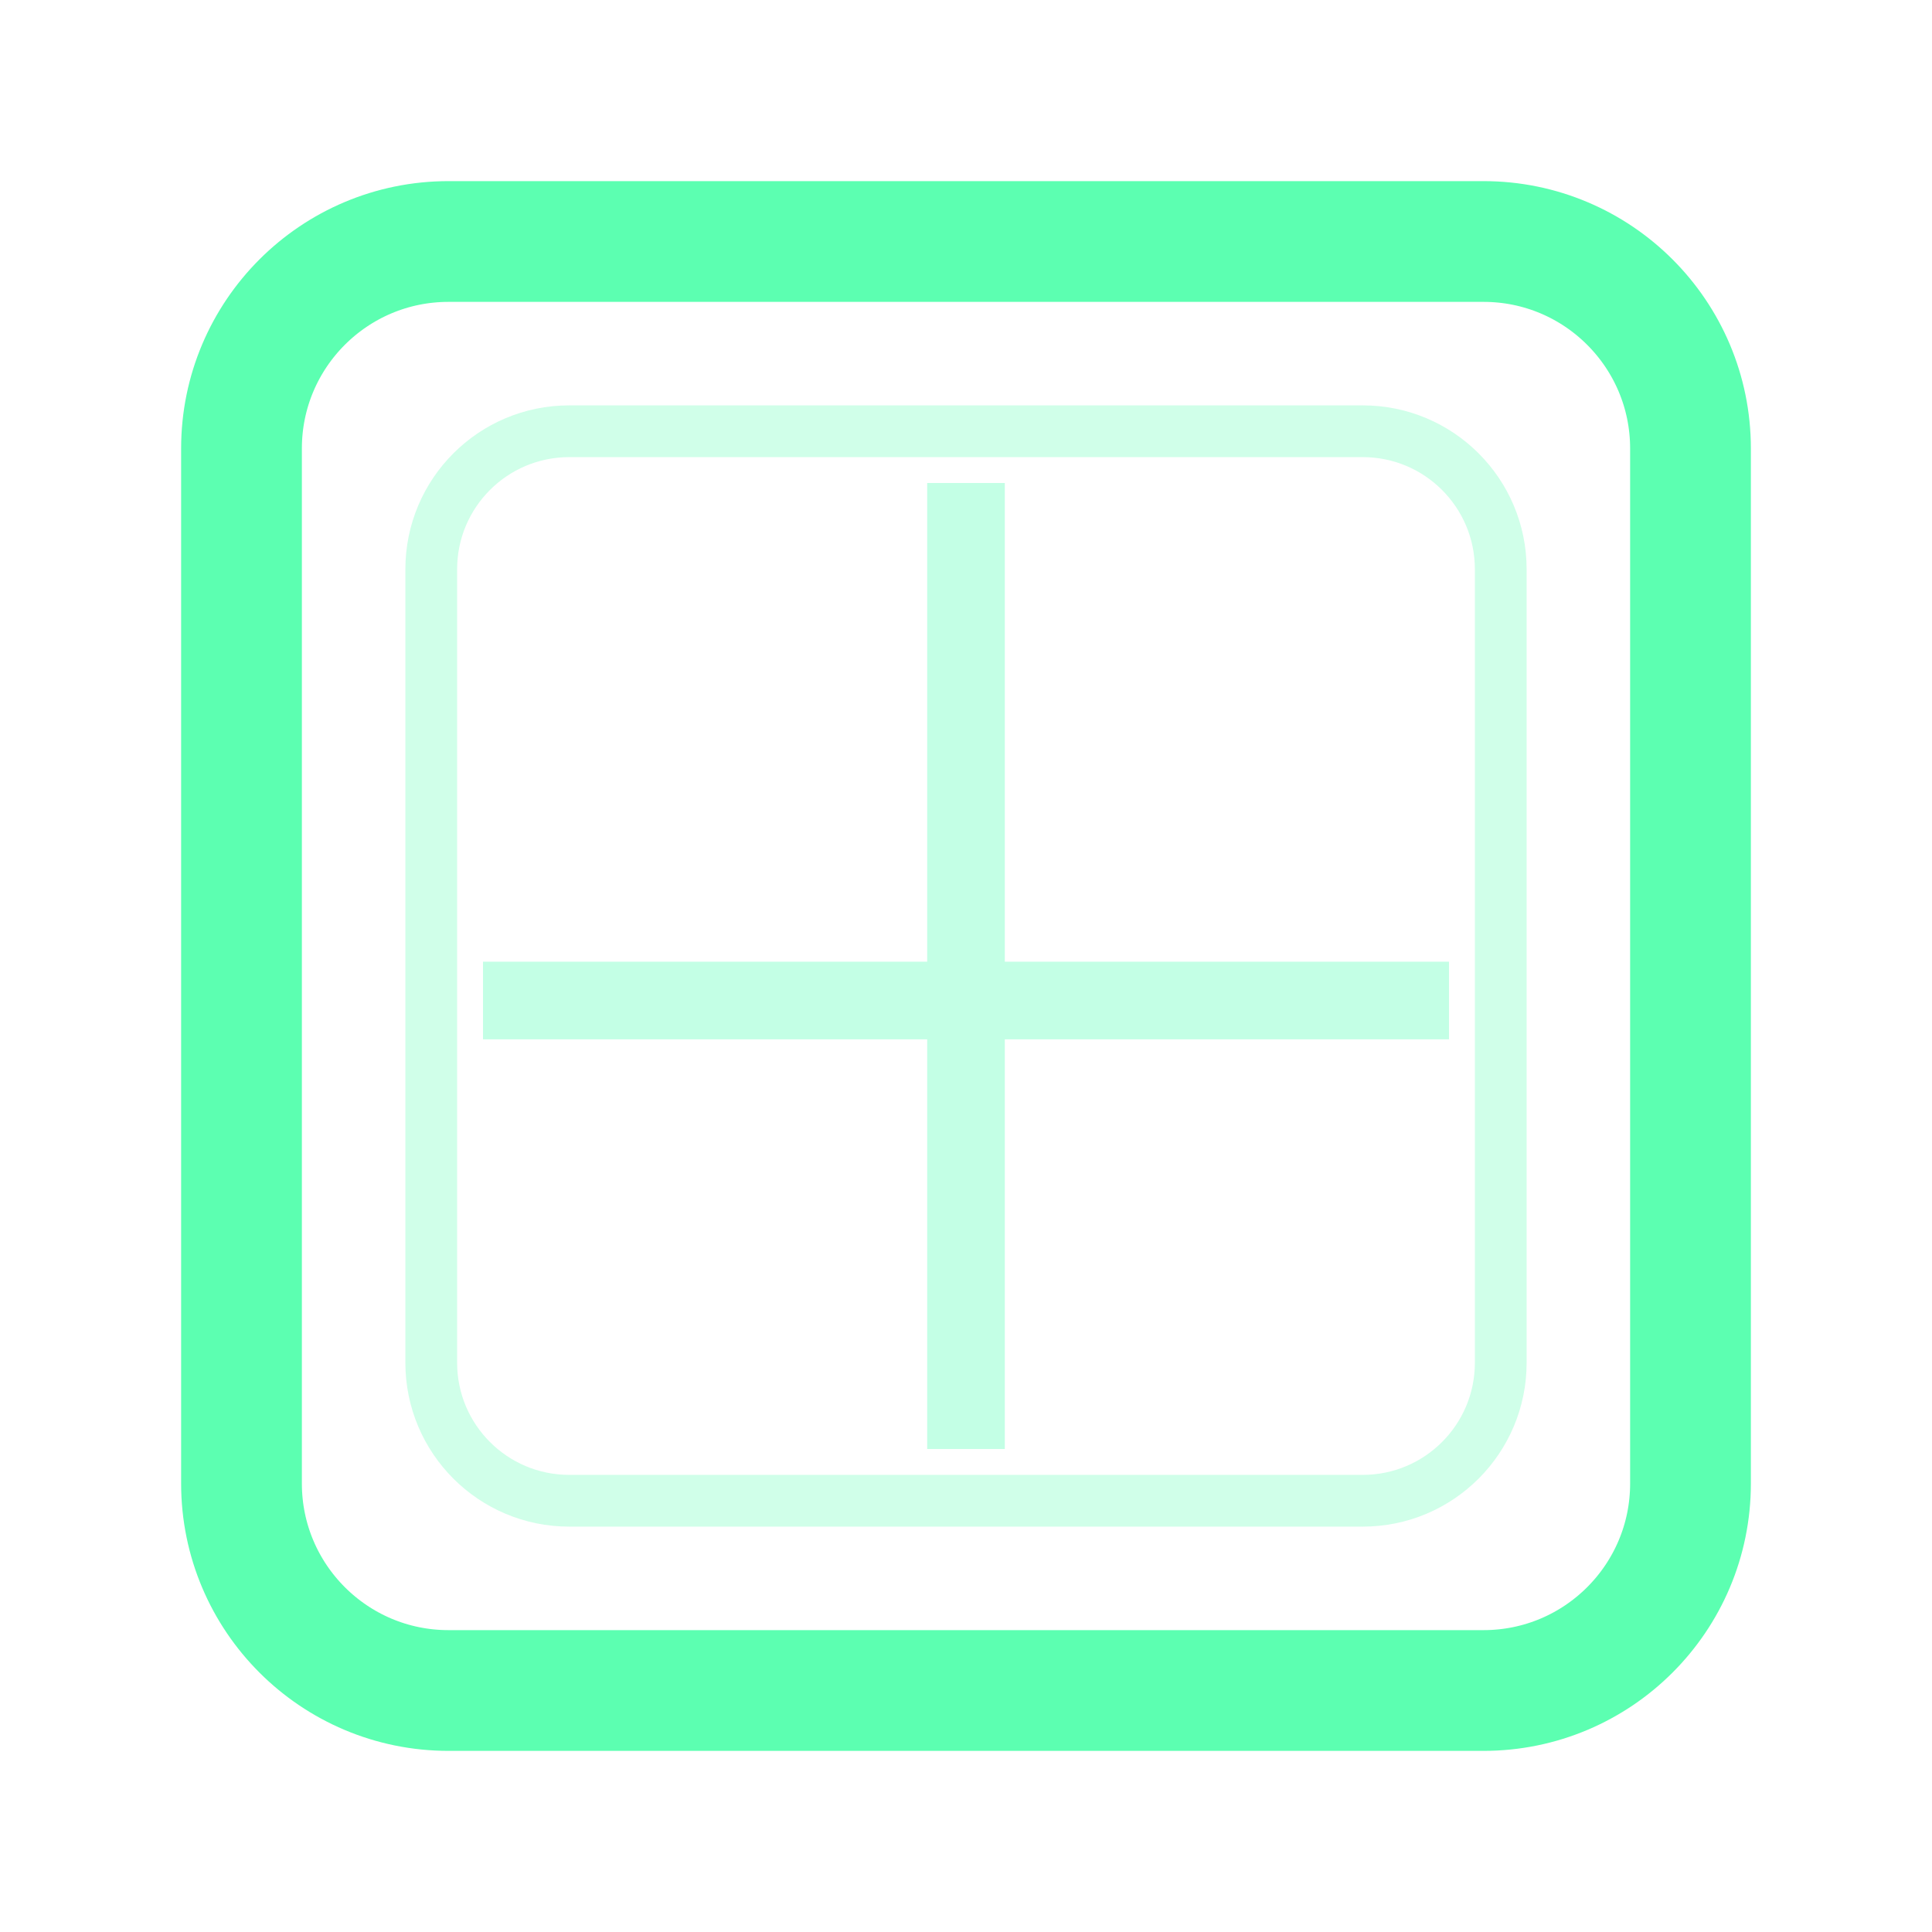
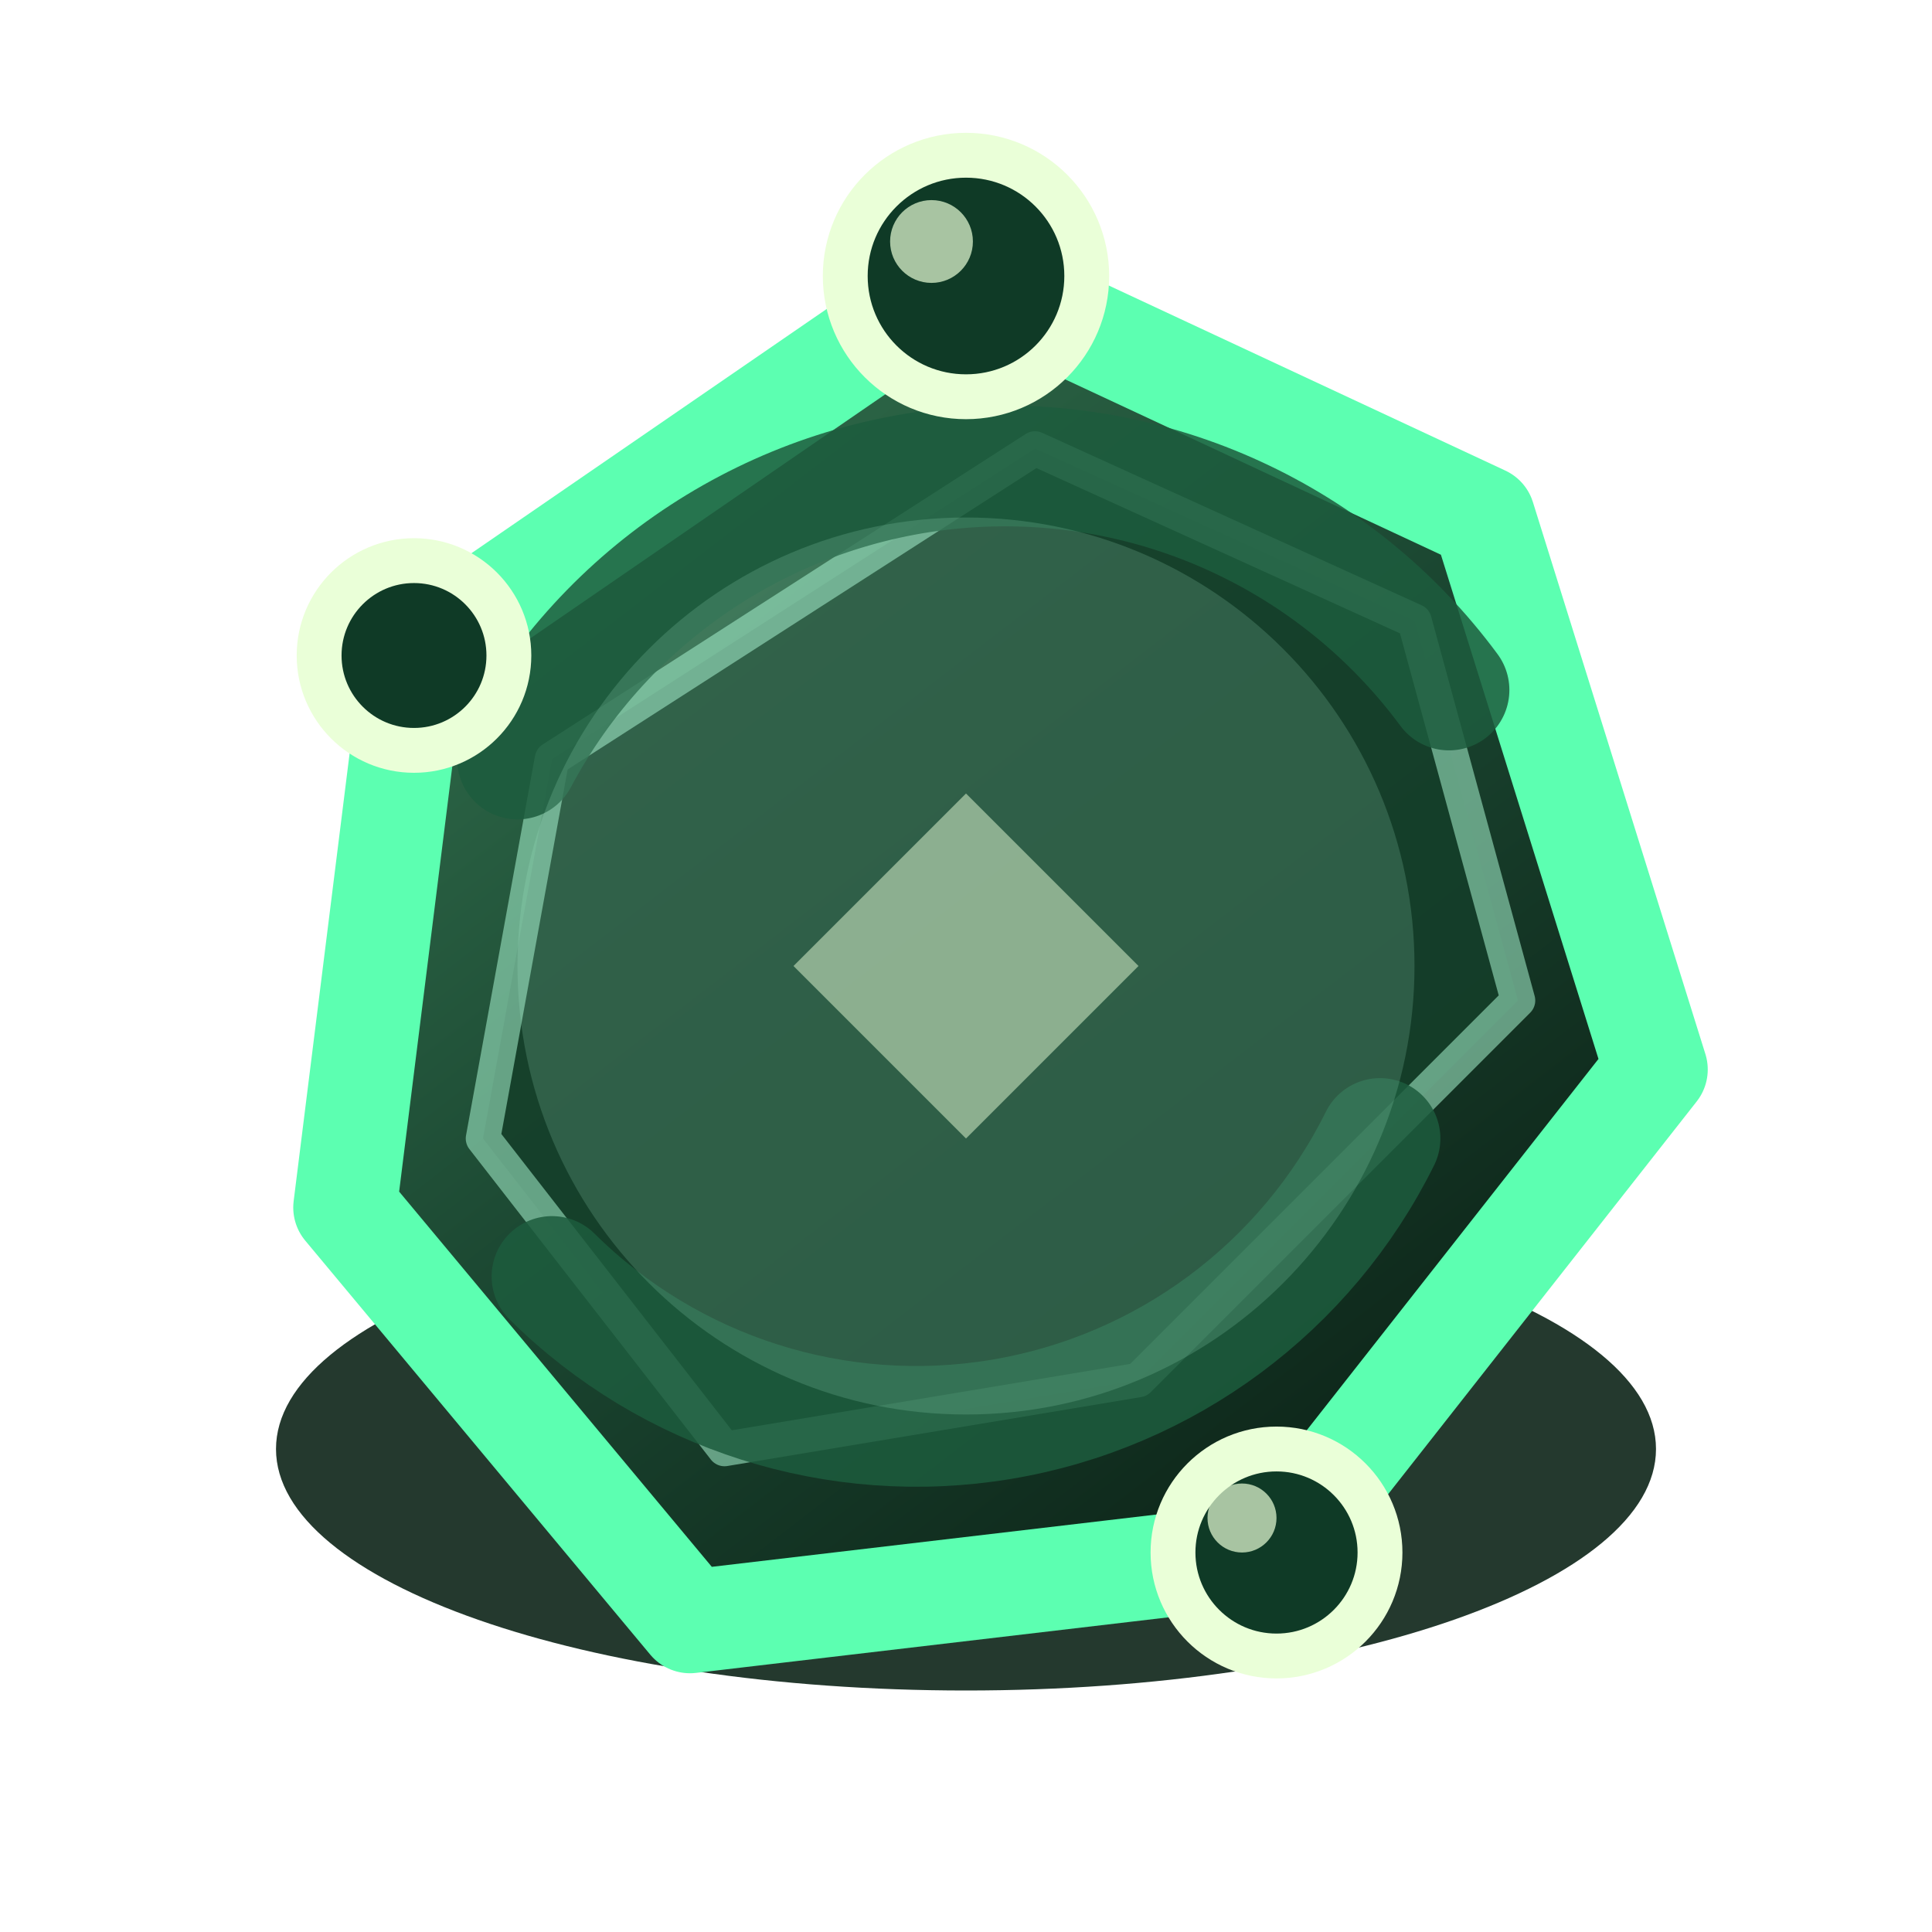
<svg xmlns="http://www.w3.org/2000/svg" viewBox="0 0 112 112">
-   <rect x="14" y="14" width="84" height="84" rx="12" fill="none" stroke="#5cffb1" stroke-width="7" />
-   <rect x="25" y="25" width="62" height="62" rx="8" fill="none" stroke="#c4ffe3" stroke-width="3" opacity=".8" />
-   <path d="M28 58h56M56 28v56" fill="none" stroke="#b8ffe0" stroke-width="4.5" opacity=".85" />
+   <defs>
+     <linearGradient id="polyBody" x1="20%" y1="10%" x2="80%" y2="90%">
+       <stop offset="0%" stop-color="#2f6b4a" />
+       <stop offset="50%" stop-color="#1a4530" />
+       <stop offset="100%" stop-color="#0d2418" />
+     </linearGradient>
+   </defs>
+   <ellipse cx="56" cy="84" rx="40" ry="14" fill="#0d2418" fill-opacity=".9" />
+   <path d="M56 16 L86 30 L96 62 L74 90 L40 94 L20 70 L24 38 Z" fill="url(#polyBody)" stroke="#5cffb1" stroke-width="6" stroke-linejoin="round" />
+   <path d="M60 26 L82 36 L88 58 L66 80 L42 84 L28 66 L32 44 Z" fill="#153f2a" fill-opacity=".85" stroke="#a7f3d0" stroke-width="2" stroke-opacity=".55" stroke-linejoin="round" />
+   <path d="M30 44 A32 32 0 0 1 84 40" fill="none" stroke="#1d5c3d" stroke-width="7" stroke-opacity=".85" stroke-linecap="round" />
+   <path d="M80 66 A30 30 0 0 1 32 74" fill="none" stroke="#1d5c3d" stroke-width="7" stroke-opacity=".85" stroke-linecap="round" />
+   <g fill="#0f3a26" stroke="#eaffd8" stroke-width="2.6">
+     <circle cx="56" cy="16" r="7" />
+     <circle cx="74" cy="90" r="6" />
+     <circle cx="24" cy="38" r="5.5" />
+   </g>
+   <g fill="#eaffd8" fill-opacity=".7">
+     <circle cx="54" cy="14" r="2.4" />
+     <circle cx="72" cy="88" r="2" />
+   </g>
+   <circle cx="56" cy="56" r="26" fill="#a7f3d0" fill-opacity=".18" />
+   <path d="M46 56 L56 46 L66 56 L56 66 Z" fill="#eaffd8" fill-opacity=".5" />
</svg>
